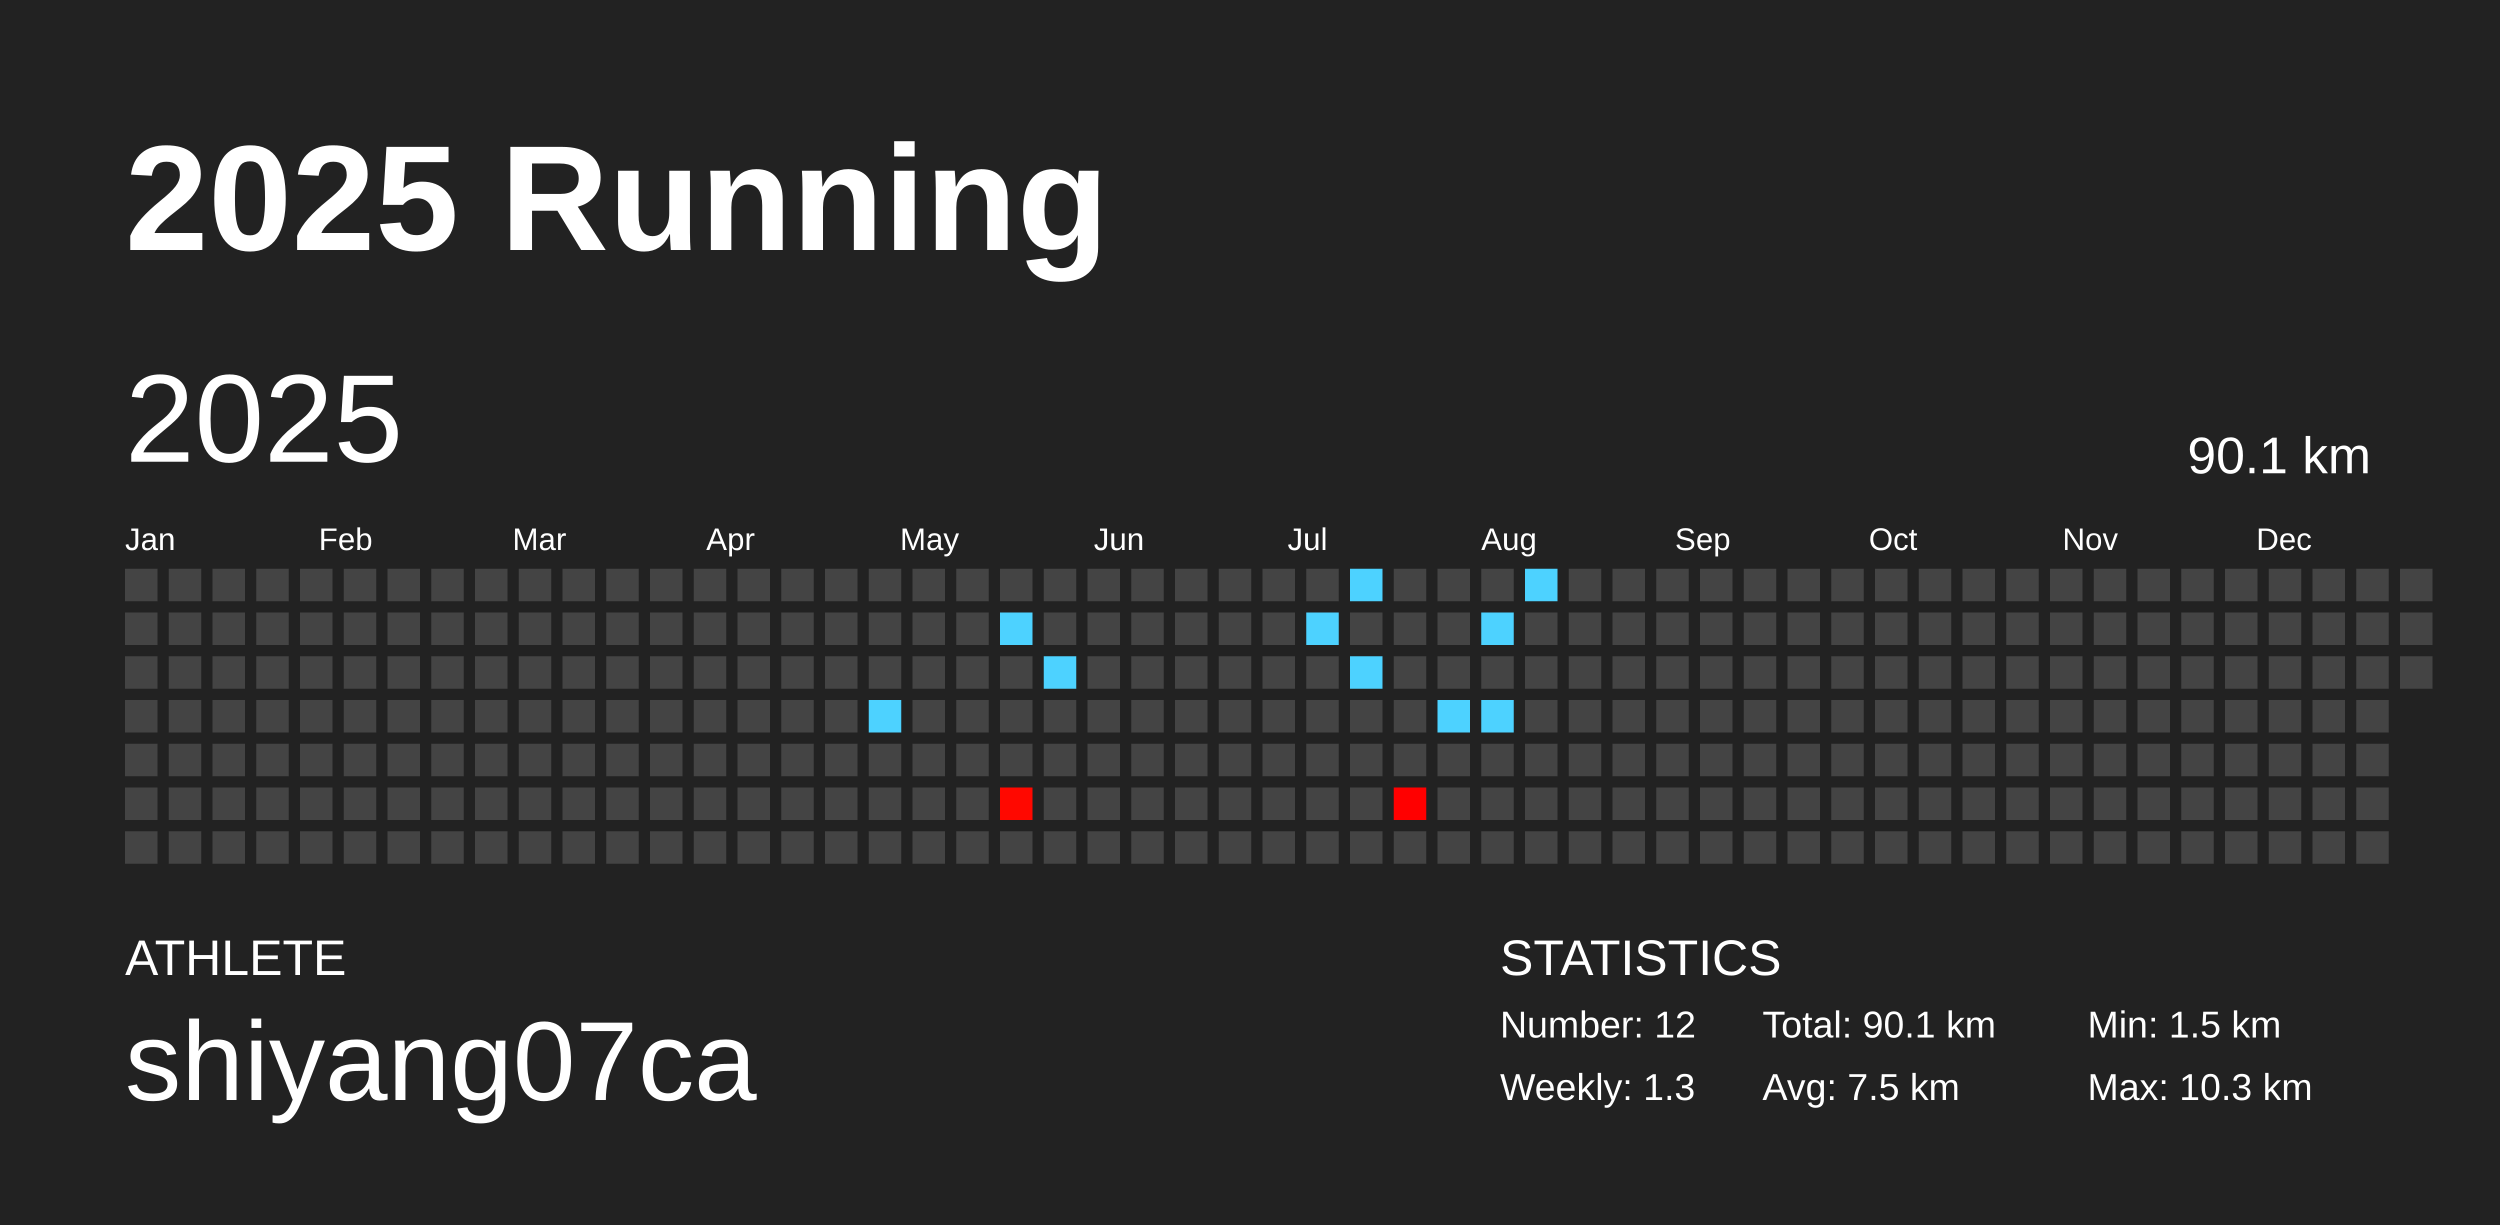
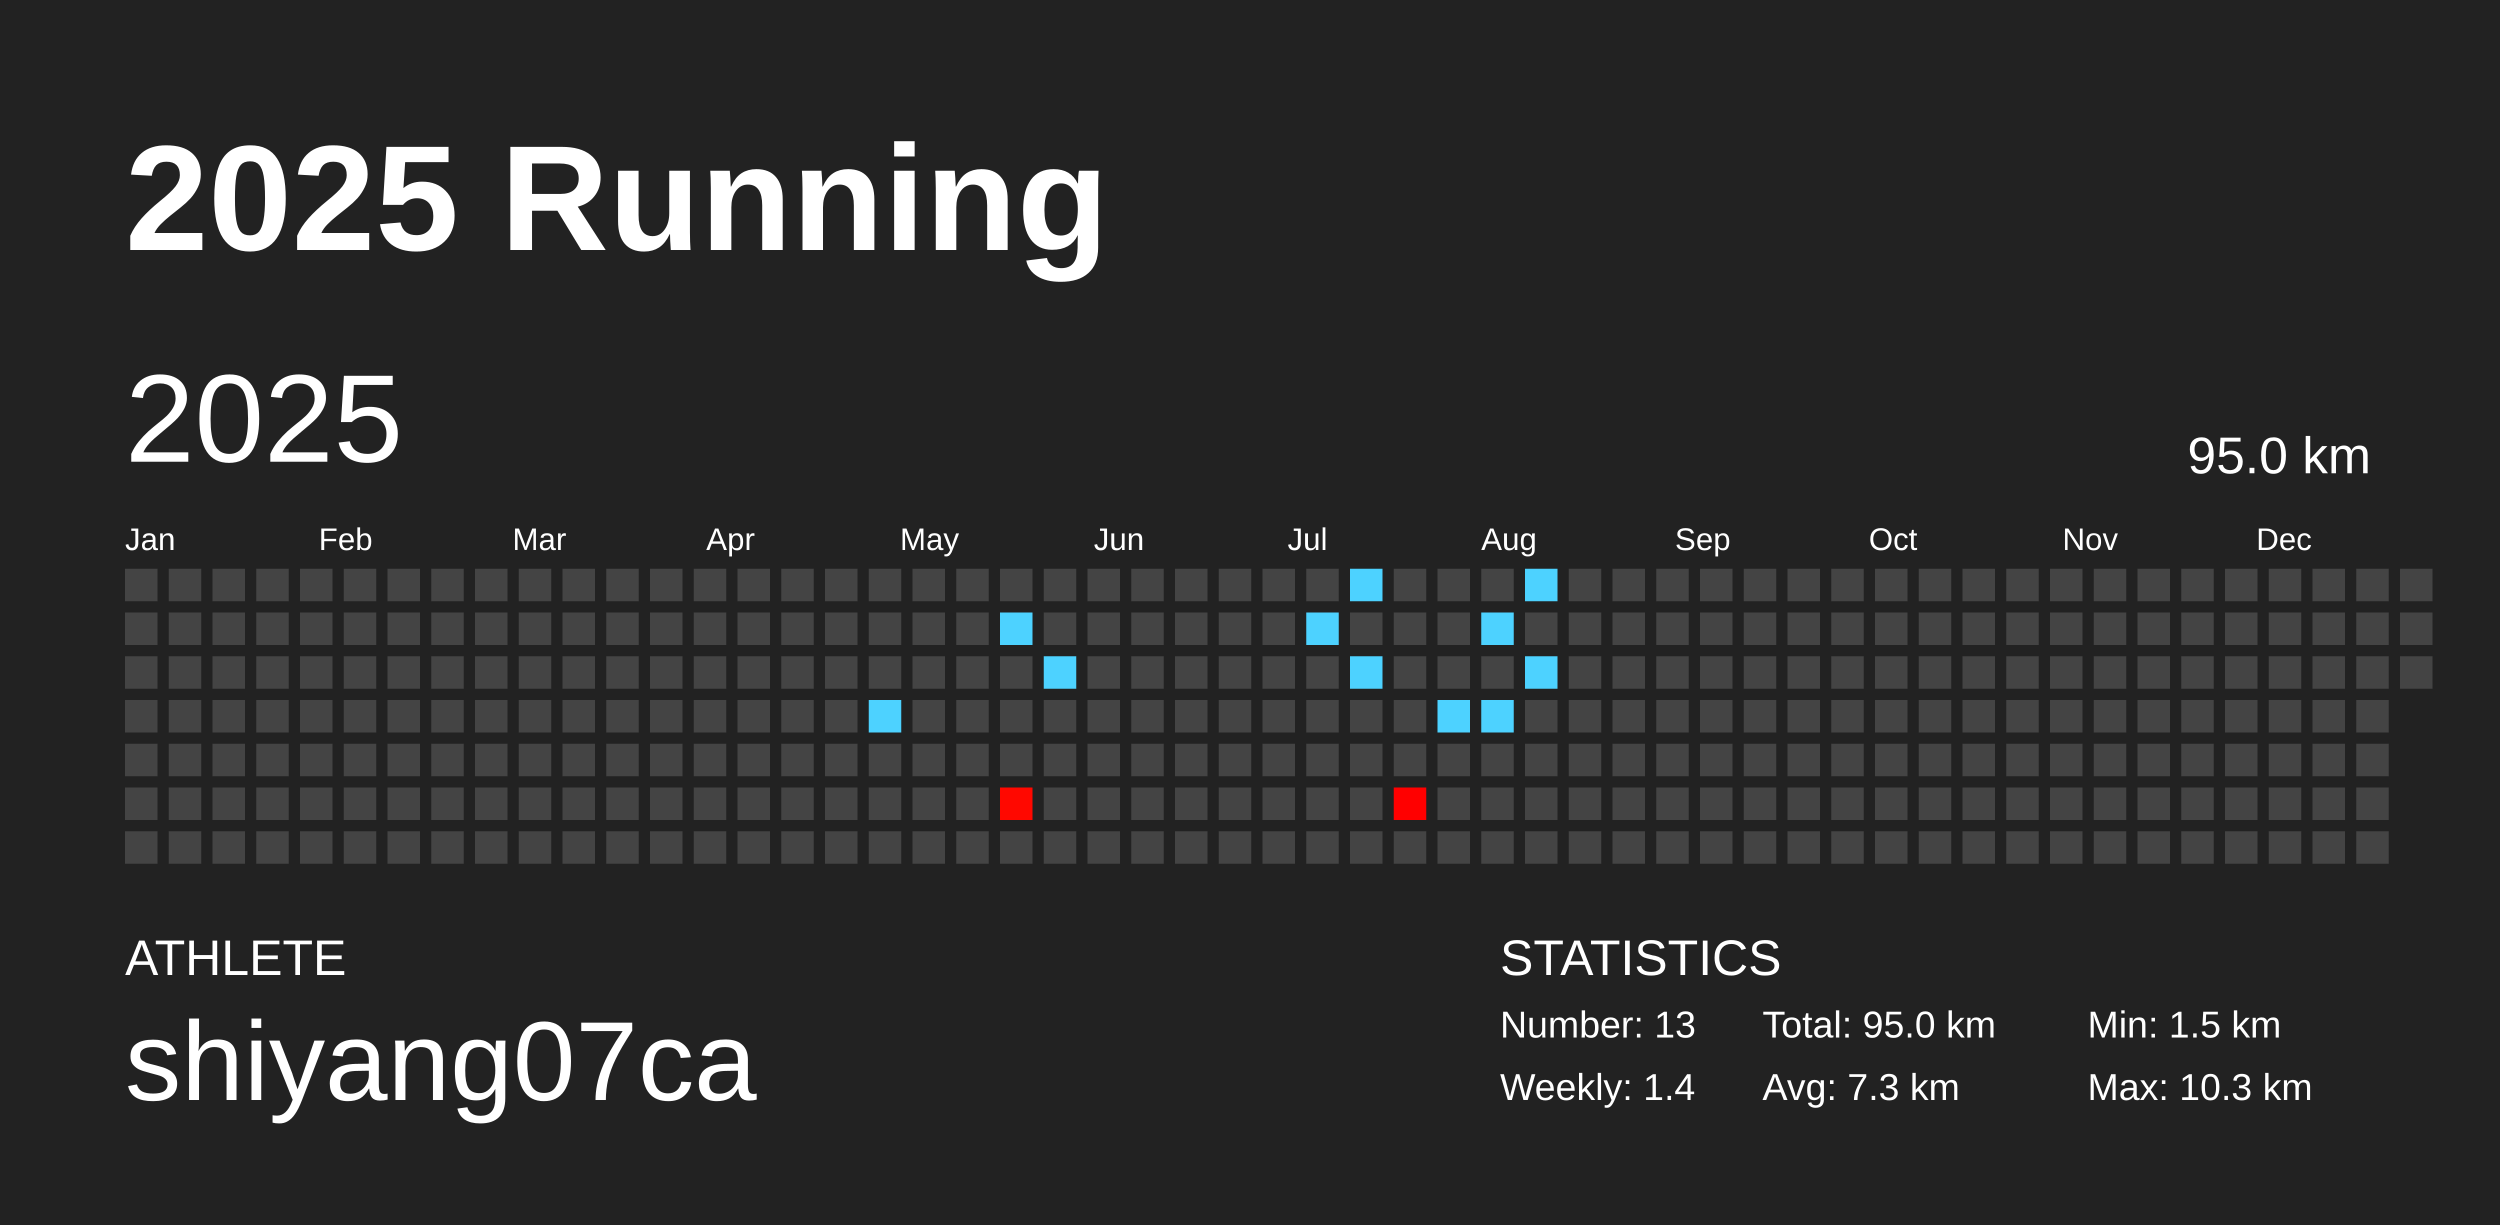
<svg xmlns="http://www.w3.org/2000/svg" baseProfile="full" height="98mm" version="1.1" viewBox="0,0,200,98" width="200mm">
  <defs />
  <rect fill="#222222" height="98" width="200" x="0" y="0" />
  <text fill="#FFFFFF" style="font-size:12px; font-family:Arial; font-weight:bold;" x="10" y="20">2025 Running</text>
  <text fill="#FFFFFF" style="font-size:4px; font-family:Arial" x="10" y="78">ATHLETE</text>
  <text fill="#FFFFFF" style="font-size:9px; font-family:Arial" x="10" y="88">shiyang07ca</text>
  <text fill="#FFFFFF" style="font-size:4px; font-family:Arial" x="120" y="78">STATISTICS</text>
-   <text fill="#FFFFFF" style="font-size:3px; font-family:Arial" x="120" y="83">Number: 12</text>
-   <text fill="#FFFFFF" style="font-size:3px; font-family:Arial" x="120" y="88">Weekly: 1.3</text>
-   <text fill="#FFFFFF" style="font-size:3px; font-family:Arial" x="141" y="83">Total: 90.1 km</text>
-   <text fill="#FFFFFF" style="font-size:3px; font-family:Arial" x="141" y="88">Avg: 7.5 km</text>
+   <text fill="#FFFFFF" style="font-size:3px; font-family:Arial" x="120" y="83">Number: 13</text>
+   <text fill="#FFFFFF" style="font-size:3px; font-family:Arial" x="120" y="88">Weekly: 1.4</text>
+   <text fill="#FFFFFF" style="font-size:3px; font-family:Arial" x="141" y="83">Total: 95.0 km</text>
+   <text fill="#FFFFFF" style="font-size:3px; font-family:Arial" x="141" y="88">Avg: 7.3 km</text>
  <text fill="#FFFFFF" style="font-size:3px; font-family:Arial" x="167" y="83">Min: 1.5 km</text>
  <text fill="#FFFFFF" style="font-size:3px; font-family:Arial" x="167" y="88">Max: 10.3 km</text>
  <text dominant-baseline="hanging" fill="#FFFFFF" style="font-size:10.0px; font-family:Arial;" x="10" y="30">2025</text>
-   <text dominant-baseline="hanging" fill="#FFFFFF" style="font-size:4.125px; font-family:Arial;" x="175" y="35">90.1 km</text>
+   <text dominant-baseline="hanging" fill="#FFFFFF" style="font-size:4.125px; font-family:Arial;" x="175" y="35">95.0 km</text>
  <text fill="#FFFFFF" style="font-size:2.5px; font-family:Arial" x="10.0" y="44">Jan</text>
  <text fill="#FFFFFF" style="font-size:2.5px; font-family:Arial" x="25.5" y="44">Feb</text>
  <text fill="#FFFFFF" style="font-size:2.5px; font-family:Arial" x="41.0" y="44">Mar</text>
  <text fill="#FFFFFF" style="font-size:2.5px; font-family:Arial" x="56.5" y="44">Apr</text>
  <text fill="#FFFFFF" style="font-size:2.5px; font-family:Arial" x="72.0" y="44">May</text>
  <text fill="#FFFFFF" style="font-size:2.5px; font-family:Arial" x="87.5" y="44">Jun</text>
  <text fill="#FFFFFF" style="font-size:2.5px; font-family:Arial" x="103.0" y="44">Jul</text>
  <text fill="#FFFFFF" style="font-size:2.5px; font-family:Arial" x="118.5" y="44">Aug</text>
  <text fill="#FFFFFF" style="font-size:2.5px; font-family:Arial" x="134.0" y="44">Sep</text>
  <text fill="#FFFFFF" style="font-size:2.5px; font-family:Arial" x="149.5" y="44">Oct</text>
  <text fill="#FFFFFF" style="font-size:2.5px; font-family:Arial" x="165.0" y="44">Nov</text>
  <text fill="#FFFFFF" style="font-size:2.5px; font-family:Arial" x="180.5" y="44">Dec</text>
  <rect fill="#444444" height="2.6" width="2.6" x="10.0" y="45.5" />
  <rect fill="#444444" height="2.6" width="2.6" x="10.0" y="49.0" />
  <rect fill="#444444" height="2.6" width="2.6" x="10.0" y="52.5" />
  <rect fill="#444444" height="2.6" width="2.6" x="10.0" y="56.0" />
  <rect fill="#444444" height="2.6" width="2.6" x="10.0" y="59.5" />
  <rect fill="#444444" height="2.6" width="2.6" x="10.0" y="63.0" />
  <rect fill="#444444" height="2.6" width="2.6" x="10.0" y="66.5" />
  <rect fill="#444444" height="2.6" width="2.6" x="13.5" y="45.5" />
  <rect fill="#444444" height="2.6" width="2.6" x="13.5" y="49.0" />
  <rect fill="#444444" height="2.6" width="2.6" x="13.5" y="52.5" />
  <rect fill="#444444" height="2.6" width="2.6" x="13.5" y="56.0" />
  <rect fill="#444444" height="2.6" width="2.6" x="13.5" y="59.5" />
  <rect fill="#444444" height="2.6" width="2.6" x="13.5" y="63.0" />
  <rect fill="#444444" height="2.6" width="2.6" x="13.5" y="66.5" />
  <rect fill="#444444" height="2.6" width="2.6" x="17.0" y="45.5" />
  <rect fill="#444444" height="2.6" width="2.6" x="17.0" y="49.0" />
  <rect fill="#444444" height="2.6" width="2.6" x="17.0" y="52.5" />
  <rect fill="#444444" height="2.6" width="2.6" x="17.0" y="56.0" />
  <rect fill="#444444" height="2.6" width="2.6" x="17.0" y="59.5" />
  <rect fill="#444444" height="2.6" width="2.6" x="17.0" y="63.0" />
  <rect fill="#444444" height="2.6" width="2.6" x="17.0" y="66.5" />
  <rect fill="#444444" height="2.6" width="2.6" x="20.5" y="45.5" />
  <rect fill="#444444" height="2.6" width="2.6" x="20.5" y="49.0" />
  <rect fill="#444444" height="2.6" width="2.6" x="20.5" y="52.5" />
  <rect fill="#444444" height="2.6" width="2.6" x="20.5" y="56.0" />
  <rect fill="#444444" height="2.6" width="2.6" x="20.5" y="59.5" />
  <rect fill="#444444" height="2.6" width="2.6" x="20.5" y="63.0" />
  <rect fill="#444444" height="2.6" width="2.6" x="20.5" y="66.5" />
  <rect fill="#444444" height="2.6" width="2.6" x="24.0" y="45.5" />
  <rect fill="#444444" height="2.6" width="2.6" x="24.0" y="49.0" />
  <rect fill="#444444" height="2.6" width="2.6" x="24.0" y="52.5" />
  <rect fill="#444444" height="2.6" width="2.6" x="24.0" y="56.0" />
  <rect fill="#444444" height="2.6" width="2.6" x="24.0" y="59.5" />
  <rect fill="#444444" height="2.6" width="2.6" x="24.0" y="63.0" />
  <rect fill="#444444" height="2.6" width="2.6" x="24.0" y="66.5" />
  <rect fill="#444444" height="2.6" width="2.6" x="27.5" y="45.5" />
  <rect fill="#444444" height="2.6" width="2.6" x="27.5" y="49.0" />
  <rect fill="#444444" height="2.6" width="2.6" x="27.5" y="52.5" />
  <rect fill="#444444" height="2.6" width="2.6" x="27.5" y="56.0" />
  <rect fill="#444444" height="2.6" width="2.6" x="27.5" y="59.5" />
  <rect fill="#444444" height="2.6" width="2.6" x="27.5" y="63.0" />
  <rect fill="#444444" height="2.6" width="2.6" x="27.5" y="66.5" />
  <rect fill="#444444" height="2.6" width="2.6" x="31.0" y="45.5" />
  <rect fill="#444444" height="2.6" width="2.6" x="31.0" y="49.0" />
  <rect fill="#444444" height="2.6" width="2.6" x="31.0" y="52.5" />
  <rect fill="#444444" height="2.6" width="2.6" x="31.0" y="56.0" />
  <rect fill="#444444" height="2.6" width="2.6" x="31.0" y="59.5" />
  <rect fill="#444444" height="2.6" width="2.6" x="31.0" y="63.0" />
  <rect fill="#444444" height="2.6" width="2.6" x="31.0" y="66.5" />
  <rect fill="#444444" height="2.6" width="2.6" x="34.5" y="45.5" />
  <rect fill="#444444" height="2.6" width="2.6" x="34.5" y="49.0" />
  <rect fill="#444444" height="2.6" width="2.6" x="34.5" y="52.5" />
  <rect fill="#444444" height="2.6" width="2.6" x="34.5" y="56.0" />
  <rect fill="#444444" height="2.6" width="2.6" x="34.5" y="59.5" />
  <rect fill="#444444" height="2.6" width="2.6" x="34.5" y="63.0" />
  <rect fill="#444444" height="2.6" width="2.6" x="34.5" y="66.5" />
  <rect fill="#444444" height="2.6" width="2.6" x="38.0" y="45.5" />
  <rect fill="#444444" height="2.6" width="2.6" x="38.0" y="49.0" />
  <rect fill="#444444" height="2.6" width="2.6" x="38.0" y="52.5" />
  <rect fill="#444444" height="2.6" width="2.6" x="38.0" y="56.0" />
  <rect fill="#444444" height="2.6" width="2.6" x="38.0" y="59.5" />
  <rect fill="#444444" height="2.6" width="2.6" x="38.0" y="63.0" />
  <rect fill="#444444" height="2.6" width="2.6" x="38.0" y="66.5" />
  <rect fill="#444444" height="2.6" width="2.6" x="41.5" y="45.5" />
  <rect fill="#444444" height="2.6" width="2.6" x="41.5" y="49.0" />
  <rect fill="#444444" height="2.6" width="2.6" x="41.5" y="52.5" />
  <rect fill="#444444" height="2.6" width="2.6" x="41.5" y="56.0" />
  <rect fill="#444444" height="2.6" width="2.6" x="41.5" y="59.5" />
  <rect fill="#444444" height="2.6" width="2.6" x="41.5" y="63.0" />
  <rect fill="#444444" height="2.6" width="2.6" x="41.5" y="66.5" />
  <rect fill="#444444" height="2.6" width="2.6" x="45.0" y="45.5" />
  <rect fill="#444444" height="2.6" width="2.6" x="45.0" y="49.0" />
  <rect fill="#444444" height="2.6" width="2.6" x="45.0" y="52.5" />
  <rect fill="#444444" height="2.6" width="2.6" x="45.0" y="56.0" />
  <rect fill="#444444" height="2.6" width="2.6" x="45.0" y="59.5" />
  <rect fill="#444444" height="2.6" width="2.6" x="45.0" y="63.0" />
  <rect fill="#444444" height="2.6" width="2.6" x="45.0" y="66.5" />
  <rect fill="#444444" height="2.6" width="2.6" x="48.5" y="45.5" />
  <rect fill="#444444" height="2.6" width="2.6" x="48.5" y="49.0" />
  <rect fill="#444444" height="2.6" width="2.6" x="48.5" y="52.5" />
  <rect fill="#444444" height="2.6" width="2.6" x="48.5" y="56.0" />
  <rect fill="#444444" height="2.6" width="2.6" x="48.5" y="59.5" />
  <rect fill="#444444" height="2.6" width="2.6" x="48.5" y="63.0" />
  <rect fill="#444444" height="2.6" width="2.6" x="48.5" y="66.5" />
  <rect fill="#444444" height="2.6" width="2.6" x="52.0" y="45.5" />
  <rect fill="#444444" height="2.6" width="2.6" x="52.0" y="49.0" />
  <rect fill="#444444" height="2.6" width="2.6" x="52.0" y="52.5" />
  <rect fill="#444444" height="2.6" width="2.6" x="52.0" y="56.0" />
  <rect fill="#444444" height="2.6" width="2.6" x="52.0" y="59.5" />
  <rect fill="#444444" height="2.6" width="2.6" x="52.0" y="63.0" />
  <rect fill="#444444" height="2.6" width="2.6" x="52.0" y="66.5" />
  <rect fill="#444444" height="2.6" width="2.6" x="55.5" y="45.5" />
  <rect fill="#444444" height="2.6" width="2.6" x="55.5" y="49.0" />
  <rect fill="#444444" height="2.6" width="2.6" x="55.5" y="52.5" />
  <rect fill="#444444" height="2.6" width="2.6" x="55.5" y="56.0" />
  <rect fill="#444444" height="2.6" width="2.6" x="55.5" y="59.5" />
  <rect fill="#444444" height="2.6" width="2.6" x="55.5" y="63.0" />
  <rect fill="#444444" height="2.6" width="2.6" x="55.5" y="66.5" />
  <rect fill="#444444" height="2.6" width="2.6" x="59.0" y="45.5" />
  <rect fill="#444444" height="2.6" width="2.6" x="59.0" y="49.0" />
  <rect fill="#444444" height="2.6" width="2.6" x="59.0" y="52.5" />
  <rect fill="#444444" height="2.6" width="2.6" x="59.0" y="56.0" />
  <rect fill="#444444" height="2.6" width="2.6" x="59.0" y="59.5" />
  <rect fill="#444444" height="2.6" width="2.6" x="59.0" y="63.0" />
  <rect fill="#444444" height="2.6" width="2.6" x="59.0" y="66.5" />
  <rect fill="#444444" height="2.6" width="2.6" x="62.5" y="45.5" />
  <rect fill="#444444" height="2.6" width="2.6" x="62.5" y="49.0" />
  <rect fill="#444444" height="2.6" width="2.6" x="62.5" y="52.5" />
  <rect fill="#444444" height="2.6" width="2.6" x="62.5" y="56.0" />
  <rect fill="#444444" height="2.6" width="2.6" x="62.5" y="59.5" />
  <rect fill="#444444" height="2.6" width="2.6" x="62.5" y="63.0" />
  <rect fill="#444444" height="2.6" width="2.6" x="62.5" y="66.5" />
  <rect fill="#444444" height="2.6" width="2.6" x="66.0" y="45.5" />
  <rect fill="#444444" height="2.6" width="2.6" x="66.0" y="49.0" />
  <rect fill="#444444" height="2.6" width="2.6" x="66.0" y="52.5" />
  <rect fill="#444444" height="2.6" width="2.6" x="66.0" y="56.0" />
  <rect fill="#444444" height="2.6" width="2.6" x="66.0" y="59.5" />
  <rect fill="#444444" height="2.6" width="2.6" x="66.0" y="63.0" />
  <rect fill="#444444" height="2.6" width="2.6" x="66.0" y="66.5" />
  <rect fill="#444444" height="2.6" width="2.6" x="69.5" y="45.5" />
  <rect fill="#444444" height="2.6" width="2.6" x="69.5" y="49.0" />
  <rect fill="#444444" height="2.6" width="2.6" x="69.5" y="52.5" />
  <rect fill="#4dd2ff" height="2.6" width="2.6" x="69.5" y="56.0" />
  <rect fill="#444444" height="2.6" width="2.6" x="69.5" y="59.5" />
  <rect fill="#444444" height="2.6" width="2.6" x="69.5" y="63.0" />
  <rect fill="#444444" height="2.6" width="2.6" x="69.5" y="66.5" />
  <rect fill="#444444" height="2.6" width="2.6" x="73.0" y="45.5" />
  <rect fill="#444444" height="2.6" width="2.6" x="73.0" y="49.0" />
  <rect fill="#444444" height="2.6" width="2.6" x="73.0" y="52.5" />
  <rect fill="#444444" height="2.6" width="2.6" x="73.0" y="56.0" />
  <rect fill="#444444" height="2.6" width="2.6" x="73.0" y="59.5" />
  <rect fill="#444444" height="2.6" width="2.6" x="73.0" y="63.0" />
  <rect fill="#444444" height="2.6" width="2.6" x="73.0" y="66.5" />
  <rect fill="#444444" height="2.6" width="2.6" x="76.5" y="45.5" />
  <rect fill="#444444" height="2.6" width="2.6" x="76.5" y="49.0" />
  <rect fill="#444444" height="2.6" width="2.6" x="76.5" y="52.5" />
  <rect fill="#444444" height="2.6" width="2.6" x="76.5" y="56.0" />
  <rect fill="#444444" height="2.6" width="2.6" x="76.5" y="59.5" />
  <rect fill="#444444" height="2.6" width="2.6" x="76.5" y="63.0" />
  <rect fill="#444444" height="2.6" width="2.6" x="76.5" y="66.5" />
  <rect fill="#444444" height="2.6" width="2.6" x="80.0" y="45.5" />
  <rect fill="#4dd2ff" height="2.6" width="2.6" x="80.0" y="49.0" />
  <rect fill="#444444" height="2.6" width="2.6" x="80.0" y="52.5" />
  <rect fill="#444444" height="2.6" width="2.6" x="80.0" y="56.0" />
  <rect fill="#444444" height="2.6" width="2.6" x="80.0" y="59.5" />
  <rect fill="#ff0800" height="2.6" width="2.6" x="80.0" y="63.0" />
  <rect fill="#444444" height="2.6" width="2.6" x="80.0" y="66.5" />
  <rect fill="#444444" height="2.6" width="2.6" x="83.5" y="45.5" />
  <rect fill="#444444" height="2.6" width="2.6" x="83.5" y="49.0" />
  <rect fill="#4dd2ff" height="2.6" width="2.6" x="83.5" y="52.5" />
  <rect fill="#444444" height="2.6" width="2.6" x="83.5" y="56.0" />
  <rect fill="#444444" height="2.6" width="2.6" x="83.5" y="59.5" />
  <rect fill="#444444" height="2.6" width="2.6" x="83.5" y="63.0" />
  <rect fill="#444444" height="2.6" width="2.6" x="83.5" y="66.5" />
  <rect fill="#444444" height="2.6" width="2.6" x="87.0" y="45.5" />
  <rect fill="#444444" height="2.6" width="2.6" x="87.0" y="49.0" />
  <rect fill="#444444" height="2.6" width="2.6" x="87.0" y="52.5" />
  <rect fill="#444444" height="2.6" width="2.6" x="87.0" y="56.0" />
  <rect fill="#444444" height="2.6" width="2.6" x="87.0" y="59.5" />
  <rect fill="#444444" height="2.6" width="2.6" x="87.0" y="63.0" />
  <rect fill="#444444" height="2.6" width="2.6" x="87.0" y="66.5" />
  <rect fill="#444444" height="2.6" width="2.6" x="90.5" y="45.5" />
  <rect fill="#444444" height="2.6" width="2.6" x="90.5" y="49.0" />
  <rect fill="#444444" height="2.6" width="2.6" x="90.5" y="52.5" />
  <rect fill="#444444" height="2.6" width="2.6" x="90.5" y="56.0" />
  <rect fill="#444444" height="2.6" width="2.6" x="90.5" y="59.5" />
  <rect fill="#444444" height="2.6" width="2.6" x="90.5" y="63.0" />
  <rect fill="#444444" height="2.6" width="2.6" x="90.5" y="66.5" />
  <rect fill="#444444" height="2.6" width="2.6" x="94.0" y="45.5" />
  <rect fill="#444444" height="2.6" width="2.6" x="94.0" y="49.0" />
  <rect fill="#444444" height="2.6" width="2.6" x="94.0" y="52.5" />
  <rect fill="#444444" height="2.6" width="2.6" x="94.0" y="56.0" />
  <rect fill="#444444" height="2.6" width="2.6" x="94.0" y="59.5" />
  <rect fill="#444444" height="2.6" width="2.6" x="94.0" y="63.0" />
  <rect fill="#444444" height="2.6" width="2.6" x="94.0" y="66.5" />
  <rect fill="#444444" height="2.6" width="2.6" x="97.5" y="45.5" />
  <rect fill="#444444" height="2.6" width="2.6" x="97.5" y="49.0" />
  <rect fill="#444444" height="2.6" width="2.6" x="97.5" y="52.5" />
  <rect fill="#444444" height="2.6" width="2.6" x="97.5" y="56.0" />
  <rect fill="#444444" height="2.6" width="2.6" x="97.5" y="59.5" />
  <rect fill="#444444" height="2.6" width="2.6" x="97.5" y="63.0" />
  <rect fill="#444444" height="2.6" width="2.6" x="97.5" y="66.5" />
  <rect fill="#444444" height="2.6" width="2.6" x="101.0" y="45.5" />
  <rect fill="#444444" height="2.6" width="2.6" x="101.0" y="49.0" />
  <rect fill="#444444" height="2.6" width="2.6" x="101.0" y="52.5" />
  <rect fill="#444444" height="2.6" width="2.6" x="101.0" y="56.0" />
  <rect fill="#444444" height="2.6" width="2.6" x="101.0" y="59.5" />
  <rect fill="#444444" height="2.6" width="2.6" x="101.0" y="63.0" />
  <rect fill="#444444" height="2.6" width="2.6" x="101.0" y="66.5" />
  <rect fill="#444444" height="2.6" width="2.6" x="104.5" y="45.5" />
  <rect fill="#4dd2ff" height="2.6" width="2.6" x="104.5" y="49.0" />
  <rect fill="#444444" height="2.6" width="2.6" x="104.5" y="52.5" />
  <rect fill="#444444" height="2.6" width="2.6" x="104.5" y="56.0" />
  <rect fill="#444444" height="2.6" width="2.6" x="104.5" y="59.5" />
  <rect fill="#444444" height="2.6" width="2.6" x="104.5" y="63.0" />
  <rect fill="#444444" height="2.6" width="2.6" x="104.5" y="66.5" />
  <rect fill="#4dd2ff" height="2.6" width="2.6" x="108.0" y="45.5" />
  <rect fill="#444444" height="2.6" width="2.6" x="108.0" y="49.0" />
  <rect fill="#4dd2ff" height="2.6" width="2.6" x="108.0" y="52.5" />
  <rect fill="#444444" height="2.6" width="2.6" x="108.0" y="56.0" />
  <rect fill="#444444" height="2.6" width="2.6" x="108.0" y="59.5" />
  <rect fill="#444444" height="2.6" width="2.6" x="108.0" y="63.0" />
  <rect fill="#444444" height="2.6" width="2.6" x="108.0" y="66.5" />
  <rect fill="#444444" height="2.6" width="2.6" x="111.5" y="45.5" />
  <rect fill="#444444" height="2.6" width="2.6" x="111.5" y="49.0" />
  <rect fill="#444444" height="2.6" width="2.6" x="111.5" y="52.5" />
  <rect fill="#444444" height="2.6" width="2.6" x="111.5" y="56.0" />
  <rect fill="#444444" height="2.6" width="2.6" x="111.5" y="59.5" />
  <rect fill="#ff0000" height="2.6" width="2.6" x="111.5" y="63.0" />
  <rect fill="#444444" height="2.6" width="2.6" x="111.5" y="66.5" />
  <rect fill="#444444" height="2.6" width="2.6" x="115.0" y="45.5" />
  <rect fill="#444444" height="2.6" width="2.6" x="115.0" y="49.0" />
  <rect fill="#444444" height="2.6" width="2.6" x="115.0" y="52.5" />
  <rect fill="#4dd2ff" height="2.6" width="2.6" x="115.0" y="56.0" />
  <rect fill="#444444" height="2.6" width="2.6" x="115.0" y="59.5" />
  <rect fill="#444444" height="2.6" width="2.6" x="115.0" y="63.0" />
  <rect fill="#444444" height="2.6" width="2.6" x="115.0" y="66.5" />
  <rect fill="#444444" height="2.6" width="2.6" x="118.5" y="45.5" />
  <rect fill="#4dd2ff" height="2.6" width="2.6" x="118.5" y="49.0" />
  <rect fill="#444444" height="2.6" width="2.6" x="118.5" y="52.5" />
  <rect fill="#4dd2ff" height="2.6" width="2.6" x="118.5" y="56.0" />
  <rect fill="#444444" height="2.6" width="2.6" x="118.5" y="59.5" />
  <rect fill="#444444" height="2.6" width="2.6" x="118.5" y="63.0" />
  <rect fill="#444444" height="2.6" width="2.6" x="118.5" y="66.5" />
  <rect fill="#4dd2ff" height="2.6" width="2.6" x="122.0" y="45.5" />
  <rect fill="#444444" height="2.6" width="2.6" x="122.0" y="49.0" />
-   <rect fill="#444444" height="2.6" width="2.6" x="122.0" y="52.5" />
+   <rect fill="#4dd2ff" height="2.6" width="2.6" x="122.0" y="52.5" />
  <rect fill="#444444" height="2.6" width="2.6" x="122.0" y="56.0" />
  <rect fill="#444444" height="2.6" width="2.6" x="122.0" y="59.5" />
  <rect fill="#444444" height="2.6" width="2.6" x="122.0" y="63.0" />
  <rect fill="#444444" height="2.6" width="2.6" x="122.0" y="66.5" />
  <rect fill="#444444" height="2.6" width="2.6" x="125.5" y="45.5" />
  <rect fill="#444444" height="2.6" width="2.6" x="125.5" y="49.0" />
  <rect fill="#444444" height="2.6" width="2.6" x="125.5" y="52.5" />
  <rect fill="#444444" height="2.6" width="2.6" x="125.5" y="56.0" />
  <rect fill="#444444" height="2.6" width="2.6" x="125.5" y="59.5" />
  <rect fill="#444444" height="2.6" width="2.6" x="125.5" y="63.0" />
  <rect fill="#444444" height="2.6" width="2.6" x="125.5" y="66.5" />
  <rect fill="#444444" height="2.6" width="2.6" x="129.0" y="45.5" />
  <rect fill="#444444" height="2.6" width="2.6" x="129.0" y="49.0" />
  <rect fill="#444444" height="2.6" width="2.6" x="129.0" y="52.5" />
  <rect fill="#444444" height="2.6" width="2.6" x="129.0" y="56.0" />
  <rect fill="#444444" height="2.6" width="2.6" x="129.0" y="59.5" />
  <rect fill="#444444" height="2.6" width="2.6" x="129.0" y="63.0" />
  <rect fill="#444444" height="2.6" width="2.6" x="129.0" y="66.5" />
  <rect fill="#444444" height="2.6" width="2.6" x="132.5" y="45.5" />
  <rect fill="#444444" height="2.6" width="2.6" x="132.5" y="49.0" />
  <rect fill="#444444" height="2.6" width="2.6" x="132.5" y="52.5" />
  <rect fill="#444444" height="2.6" width="2.6" x="132.5" y="56.0" />
  <rect fill="#444444" height="2.6" width="2.6" x="132.5" y="59.5" />
  <rect fill="#444444" height="2.6" width="2.6" x="132.5" y="63.0" />
  <rect fill="#444444" height="2.6" width="2.6" x="132.5" y="66.5" />
  <rect fill="#444444" height="2.6" width="2.6" x="136.0" y="45.5" />
  <rect fill="#444444" height="2.6" width="2.6" x="136.0" y="49.0" />
  <rect fill="#444444" height="2.6" width="2.6" x="136.0" y="52.5" />
  <rect fill="#444444" height="2.6" width="2.6" x="136.0" y="56.0" />
  <rect fill="#444444" height="2.6" width="2.6" x="136.0" y="59.5" />
  <rect fill="#444444" height="2.6" width="2.6" x="136.0" y="63.0" />
  <rect fill="#444444" height="2.6" width="2.6" x="136.0" y="66.5" />
  <rect fill="#444444" height="2.6" width="2.6" x="139.5" y="45.5" />
  <rect fill="#444444" height="2.6" width="2.6" x="139.5" y="49.0" />
  <rect fill="#444444" height="2.6" width="2.6" x="139.5" y="52.5" />
  <rect fill="#444444" height="2.6" width="2.6" x="139.5" y="56.0" />
  <rect fill="#444444" height="2.6" width="2.6" x="139.5" y="59.5" />
  <rect fill="#444444" height="2.6" width="2.6" x="139.5" y="63.0" />
  <rect fill="#444444" height="2.6" width="2.6" x="139.5" y="66.5" />
  <rect fill="#444444" height="2.6" width="2.6" x="143.0" y="45.5" />
  <rect fill="#444444" height="2.6" width="2.6" x="143.0" y="49.0" />
  <rect fill="#444444" height="2.6" width="2.6" x="143.0" y="52.5" />
  <rect fill="#444444" height="2.6" width="2.6" x="143.0" y="56.0" />
  <rect fill="#444444" height="2.6" width="2.6" x="143.0" y="59.5" />
  <rect fill="#444444" height="2.6" width="2.6" x="143.0" y="63.0" />
  <rect fill="#444444" height="2.6" width="2.6" x="143.0" y="66.5" />
  <rect fill="#444444" height="2.6" width="2.6" x="146.5" y="45.5" />
  <rect fill="#444444" height="2.6" width="2.6" x="146.5" y="49.0" />
  <rect fill="#444444" height="2.6" width="2.6" x="146.5" y="52.5" />
  <rect fill="#444444" height="2.6" width="2.6" x="146.5" y="56.0" />
  <rect fill="#444444" height="2.6" width="2.6" x="146.5" y="59.5" />
  <rect fill="#444444" height="2.6" width="2.6" x="146.5" y="63.0" />
  <rect fill="#444444" height="2.6" width="2.6" x="146.5" y="66.5" />
  <rect fill="#444444" height="2.6" width="2.6" x="150.0" y="45.5" />
  <rect fill="#444444" height="2.6" width="2.6" x="150.0" y="49.0" />
  <rect fill="#444444" height="2.6" width="2.6" x="150.0" y="52.5" />
  <rect fill="#444444" height="2.6" width="2.6" x="150.0" y="56.0" />
  <rect fill="#444444" height="2.6" width="2.6" x="150.0" y="59.5" />
  <rect fill="#444444" height="2.6" width="2.6" x="150.0" y="63.0" />
  <rect fill="#444444" height="2.6" width="2.6" x="150.0" y="66.5" />
  <rect fill="#444444" height="2.6" width="2.6" x="153.5" y="45.5" />
  <rect fill="#444444" height="2.6" width="2.6" x="153.5" y="49.0" />
  <rect fill="#444444" height="2.6" width="2.6" x="153.5" y="52.5" />
  <rect fill="#444444" height="2.6" width="2.6" x="153.5" y="56.0" />
  <rect fill="#444444" height="2.6" width="2.6" x="153.5" y="59.5" />
  <rect fill="#444444" height="2.6" width="2.6" x="153.5" y="63.0" />
  <rect fill="#444444" height="2.6" width="2.6" x="153.5" y="66.5" />
  <rect fill="#444444" height="2.6" width="2.6" x="157.0" y="45.5" />
  <rect fill="#444444" height="2.6" width="2.6" x="157.0" y="49.0" />
  <rect fill="#444444" height="2.6" width="2.6" x="157.0" y="52.5" />
  <rect fill="#444444" height="2.6" width="2.6" x="157.0" y="56.0" />
  <rect fill="#444444" height="2.6" width="2.6" x="157.0" y="59.5" />
  <rect fill="#444444" height="2.6" width="2.6" x="157.0" y="63.0" />
  <rect fill="#444444" height="2.6" width="2.6" x="157.0" y="66.5" />
  <rect fill="#444444" height="2.6" width="2.6" x="160.5" y="45.5" />
  <rect fill="#444444" height="2.6" width="2.6" x="160.5" y="49.0" />
  <rect fill="#444444" height="2.6" width="2.6" x="160.5" y="52.5" />
  <rect fill="#444444" height="2.6" width="2.6" x="160.5" y="56.0" />
  <rect fill="#444444" height="2.6" width="2.6" x="160.5" y="59.5" />
  <rect fill="#444444" height="2.6" width="2.6" x="160.5" y="63.0" />
  <rect fill="#444444" height="2.6" width="2.6" x="160.5" y="66.5" />
  <rect fill="#444444" height="2.6" width="2.6" x="164.0" y="45.5" />
  <rect fill="#444444" height="2.6" width="2.6" x="164.0" y="49.0" />
  <rect fill="#444444" height="2.6" width="2.6" x="164.0" y="52.5" />
  <rect fill="#444444" height="2.6" width="2.6" x="164.0" y="56.0" />
  <rect fill="#444444" height="2.6" width="2.6" x="164.0" y="59.5" />
  <rect fill="#444444" height="2.6" width="2.6" x="164.0" y="63.0" />
  <rect fill="#444444" height="2.6" width="2.6" x="164.0" y="66.5" />
  <rect fill="#444444" height="2.6" width="2.6" x="167.5" y="45.5" />
  <rect fill="#444444" height="2.6" width="2.6" x="167.5" y="49.0" />
  <rect fill="#444444" height="2.6" width="2.6" x="167.5" y="52.5" />
  <rect fill="#444444" height="2.6" width="2.6" x="167.5" y="56.0" />
  <rect fill="#444444" height="2.6" width="2.6" x="167.5" y="59.5" />
  <rect fill="#444444" height="2.6" width="2.6" x="167.5" y="63.0" />
  <rect fill="#444444" height="2.6" width="2.6" x="167.5" y="66.5" />
  <rect fill="#444444" height="2.6" width="2.6" x="171.0" y="45.5" />
  <rect fill="#444444" height="2.6" width="2.6" x="171.0" y="49.0" />
  <rect fill="#444444" height="2.6" width="2.6" x="171.0" y="52.5" />
  <rect fill="#444444" height="2.6" width="2.6" x="171.0" y="56.0" />
  <rect fill="#444444" height="2.6" width="2.6" x="171.0" y="59.5" />
  <rect fill="#444444" height="2.6" width="2.6" x="171.0" y="63.0" />
  <rect fill="#444444" height="2.6" width="2.6" x="171.0" y="66.5" />
  <rect fill="#444444" height="2.6" width="2.6" x="174.5" y="45.5" />
  <rect fill="#444444" height="2.6" width="2.6" x="174.5" y="49.0" />
  <rect fill="#444444" height="2.6" width="2.6" x="174.5" y="52.5" />
  <rect fill="#444444" height="2.6" width="2.6" x="174.5" y="56.0" />
  <rect fill="#444444" height="2.6" width="2.6" x="174.5" y="59.5" />
  <rect fill="#444444" height="2.6" width="2.6" x="174.5" y="63.0" />
  <rect fill="#444444" height="2.6" width="2.6" x="174.5" y="66.5" />
  <rect fill="#444444" height="2.6" width="2.6" x="178.0" y="45.5" />
  <rect fill="#444444" height="2.6" width="2.6" x="178.0" y="49.0" />
  <rect fill="#444444" height="2.6" width="2.6" x="178.0" y="52.5" />
  <rect fill="#444444" height="2.6" width="2.6" x="178.0" y="56.0" />
  <rect fill="#444444" height="2.6" width="2.6" x="178.0" y="59.5" />
  <rect fill="#444444" height="2.6" width="2.6" x="178.0" y="63.0" />
  <rect fill="#444444" height="2.6" width="2.6" x="178.0" y="66.5" />
  <rect fill="#444444" height="2.6" width="2.6" x="181.5" y="45.5" />
  <rect fill="#444444" height="2.6" width="2.6" x="181.5" y="49.0" />
  <rect fill="#444444" height="2.6" width="2.6" x="181.5" y="52.5" />
  <rect fill="#444444" height="2.6" width="2.6" x="181.5" y="56.0" />
  <rect fill="#444444" height="2.6" width="2.6" x="181.5" y="59.5" />
  <rect fill="#444444" height="2.6" width="2.6" x="181.5" y="63.0" />
  <rect fill="#444444" height="2.6" width="2.6" x="181.5" y="66.5" />
  <rect fill="#444444" height="2.6" width="2.6" x="185.0" y="45.5" />
  <rect fill="#444444" height="2.6" width="2.6" x="185.0" y="49.0" />
  <rect fill="#444444" height="2.6" width="2.6" x="185.0" y="52.5" />
  <rect fill="#444444" height="2.6" width="2.6" x="185.0" y="56.0" />
  <rect fill="#444444" height="2.6" width="2.6" x="185.0" y="59.5" />
  <rect fill="#444444" height="2.6" width="2.6" x="185.0" y="63.0" />
  <rect fill="#444444" height="2.6" width="2.6" x="185.0" y="66.5" />
  <rect fill="#444444" height="2.6" width="2.6" x="188.5" y="45.5" />
  <rect fill="#444444" height="2.6" width="2.6" x="188.5" y="49.0" />
  <rect fill="#444444" height="2.6" width="2.6" x="188.5" y="52.5" />
  <rect fill="#444444" height="2.6" width="2.6" x="188.5" y="56.0" />
  <rect fill="#444444" height="2.6" width="2.6" x="188.5" y="59.5" />
  <rect fill="#444444" height="2.6" width="2.6" x="188.5" y="63.0" />
  <rect fill="#444444" height="2.6" width="2.6" x="188.5" y="66.5" />
  <rect fill="#444444" height="2.6" width="2.6" x="192.0" y="45.5" />
  <rect fill="#444444" height="2.6" width="2.6" x="192.0" y="49.0" />
  <rect fill="#444444" height="2.6" width="2.6" x="192.0" y="52.5" />
</svg>
